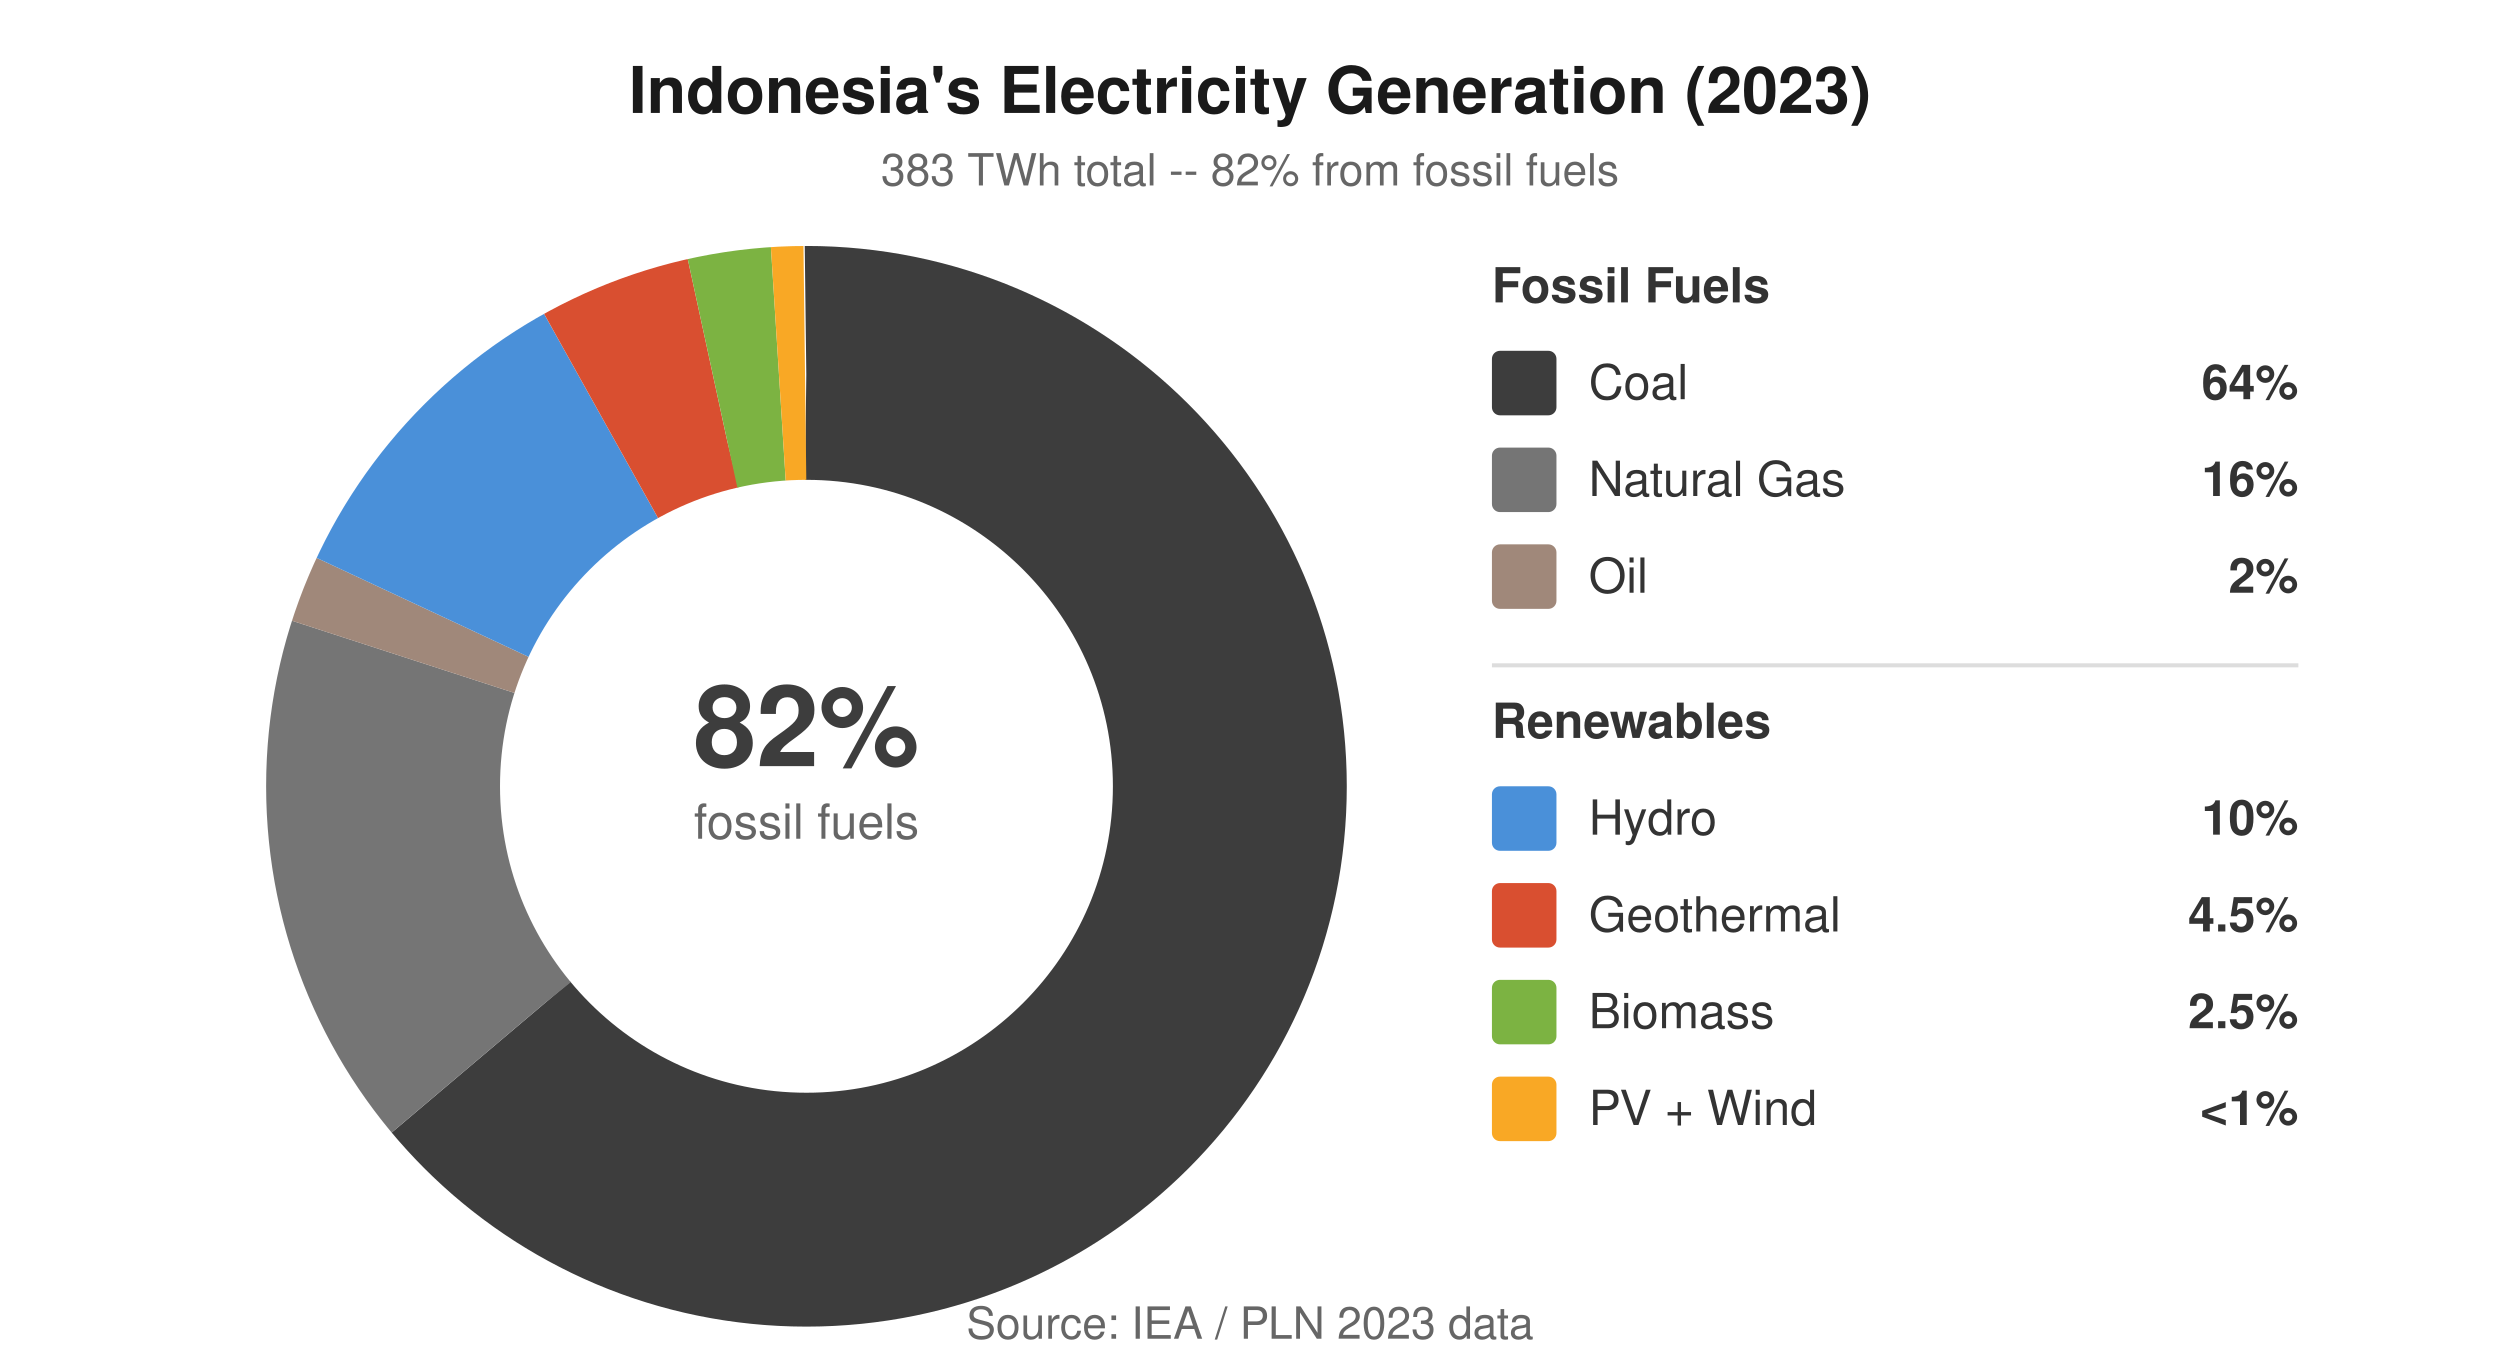
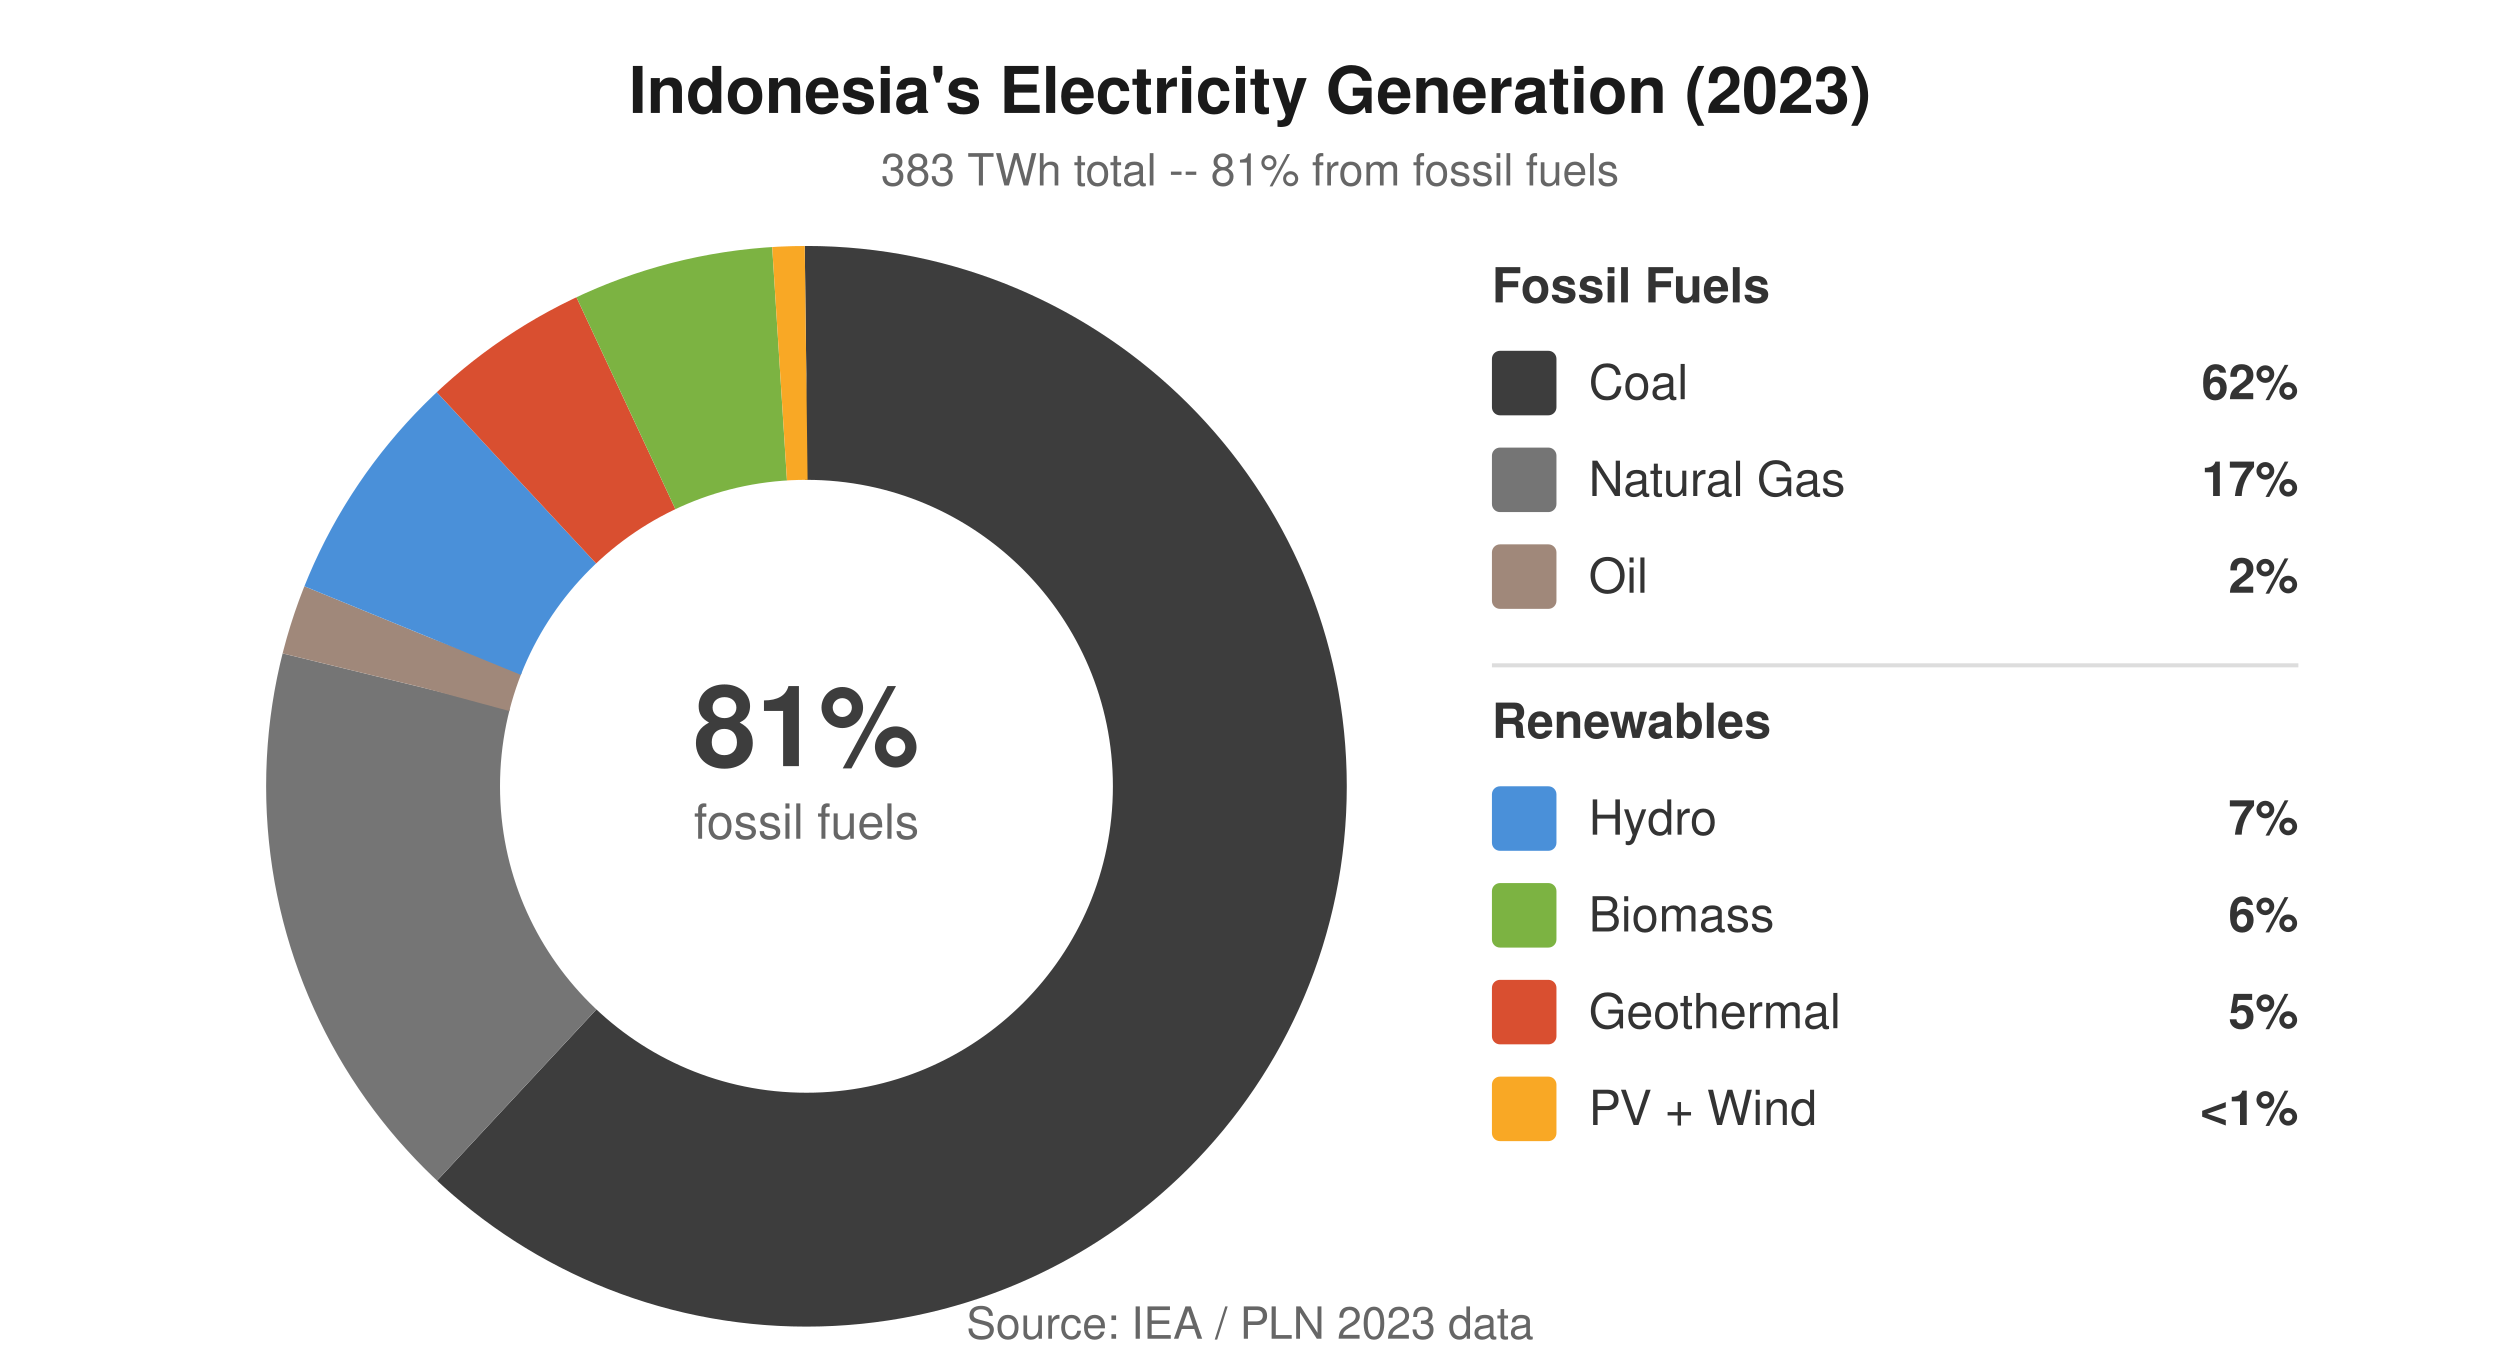
<svg xmlns="http://www.w3.org/2000/svg" viewBox="0 0 620 340">
  <style>
    text { font-family: -apple-system, 'Segoe UI', Helvetica, Arial, sans-serif; }
    .title { font-size: 16px; font-weight: 600; fill: #1a1a1a; }
    .subtitle { font-size: 11px; fill: #666; }
    .center-pct { font-size: 28px; font-weight: 700; fill: #3d3d3d; }
    .center-label { font-size: 12px; fill: #666; }
    .legend-text { font-size: 12px; fill: #333; }
    .legend-pct { font-size: 12px; font-weight: 600; fill: #333; }
  </style>
  <text x="310" y="28" text-anchor="middle" class="title">Indonesia's Electricity Generation (2023)</text>
-   <text x="310" y="46" text-anchor="middle" class="subtitle">383 TWh total -- 82% from fossil fuels</text>
+   <text x="310" y="46" text-anchor="middle" class="subtitle">383 TWh total -- 81% from fossil fuels</text>
  <g transform="rotate(-90, 200, 195)">
-     <circle cx="200" cy="195" r="105" fill="none" stroke="#3d3d3d" stroke-width="58" stroke-dasharray="421.98 237.76" stroke-dashoffset="0" />
-     <circle cx="200" cy="195" r="105" fill="none" stroke="#757575" stroke-width="58" stroke-dasharray="105.50 554.25" stroke-dashoffset="-421.98" />
-     <circle cx="200" cy="195" r="105" fill="none" stroke="#a0887a" stroke-width="58" stroke-dasharray="13.19 646.56" stroke-dashoffset="-527.47" />
-     <circle cx="200" cy="195" r="105" fill="none" stroke="#4a90d9" stroke-width="58" stroke-dasharray="65.97 593.78" stroke-dashoffset="-540.66" />
-     <circle cx="200" cy="195" r="105" fill="none" stroke="#d94f30" stroke-width="58" stroke-dasharray="29.69 630.06" stroke-dashoffset="-606.64" />
-     <circle cx="200" cy="195" r="105" fill="none" stroke="#7cb342" stroke-width="58" stroke-dasharray="16.49 643.25" stroke-dashoffset="-636.33" />
-     <circle cx="200" cy="195" r="105" fill="none" stroke="#f9a825" stroke-width="58" stroke-dasharray="6.60 653.15" stroke-dashoffset="-652.82" />
+     <circle cx="200" cy="195" r="105" fill="none" stroke="#3d3d3d" stroke-width="58" stroke-dasharray="409.04 250.70" stroke-dashoffset="0" />
+     <circle cx="200" cy="195" r="105" fill="none" stroke="#757575" stroke-width="58" stroke-dasharray="112.16 547.58" stroke-dashoffset="-409.04" />
+     <circle cx="200" cy="195" r="105" fill="none" stroke="#a0887a" stroke-width="58" stroke-dasharray="13.19 646.54" stroke-dashoffset="-521.20" />
+     <circle cx="200" cy="195" r="105" fill="none" stroke="#4a90d9" stroke-width="58" stroke-dasharray="46.18 613.56" stroke-dashoffset="-534.39" />
+     <circle cx="200" cy="195" r="105" fill="none" stroke="#d94f30" stroke-width="58" stroke-dasharray="32.99 626.75" stroke-dashoffset="-580.57" />
+     <circle cx="200" cy="195" r="105" fill="none" stroke="#7cb342" stroke-width="58" stroke-dasharray="39.58 620.15" stroke-dashoffset="-613.56" />
+     <circle cx="200" cy="195" r="105" fill="none" stroke="#f9a825" stroke-width="58" stroke-dasharray="6.60 653.14" stroke-dashoffset="-653.14" />
  </g>
-   <text x="200" y="190" text-anchor="middle" class="center-pct">82%</text>
+   <text x="200" y="190" text-anchor="middle" class="center-pct">81%</text>
  <text x="200" y="208" text-anchor="middle" class="center-label">fossil fuels</text>
  <g transform="translate(370, 75)">
    <text x="0" y="0" class="legend-text" font-weight="600" fill="#555">Fossil Fuels</text>
    <rect x="0" y="12" width="16" height="16" rx="2" fill="#3d3d3d" />
    <text x="24" y="24" class="legend-text">Coal</text>
-     <text x="200" y="24" text-anchor="end" class="legend-pct">64%</text>
+     <text x="200" y="24" text-anchor="end" class="legend-pct">62%</text>
    <rect x="0" y="36" width="16" height="16" rx="2" fill="#757575" />
    <text x="24" y="48" class="legend-text">Natural Gas</text>
-     <text x="200" y="48" text-anchor="end" class="legend-pct">16%</text>
+     <text x="200" y="48" text-anchor="end" class="legend-pct">17%</text>
    <rect x="0" y="60" width="16" height="16" rx="2" fill="#a0887a" />
    <text x="24" y="72" class="legend-text">Oil</text>
    <text x="200" y="72" text-anchor="end" class="legend-pct">2%</text>
    <line x1="0" y1="90" x2="200" y2="90" stroke="#ddd" stroke-width="1" />
    <text x="0" y="108" class="legend-text" font-weight="600" fill="#555">Renewables</text>
    <rect x="0" y="120" width="16" height="16" rx="2" fill="#4a90d9" />
    <text x="24" y="132" class="legend-text">Hydro</text>
-     <text x="200" y="132" text-anchor="end" class="legend-pct">10%</text>
-     <rect x="0" y="144" width="16" height="16" rx="2" fill="#d94f30" />
-     <text x="24" y="156" class="legend-text">Geothermal</text>
-     <text x="200" y="156" text-anchor="end" class="legend-pct">4.5%</text>
-     <rect x="0" y="168" width="16" height="16" rx="2" fill="#7cb342" />
-     <text x="24" y="180" class="legend-text">Biomass</text>
-     <text x="200" y="180" text-anchor="end" class="legend-pct">2.5%</text>
+     <text x="200" y="132" text-anchor="end" class="legend-pct">7%</text>
+     <rect x="0" y="144" width="16" height="16" rx="2" fill="#7cb342" />
+     <text x="24" y="156" class="legend-text">Biomass</text>
+     <text x="200" y="156" text-anchor="end" class="legend-pct">6%</text>
+     <rect x="0" y="168" width="16" height="16" rx="2" fill="#d94f30" />
+     <text x="24" y="180" class="legend-text">Geothermal</text>
+     <text x="200" y="180" text-anchor="end" class="legend-pct">5%</text>
    <rect x="0" y="192" width="16" height="16" rx="2" fill="#f9a825" />
    <text x="24" y="204" class="legend-text">PV + Wind</text>
    <text x="200" y="204" text-anchor="end" class="legend-pct">&lt;1%</text>
  </g>
  <text x="310" y="332" text-anchor="middle" class="subtitle">Source: IEA / PLN 2023 data</text>
</svg>
